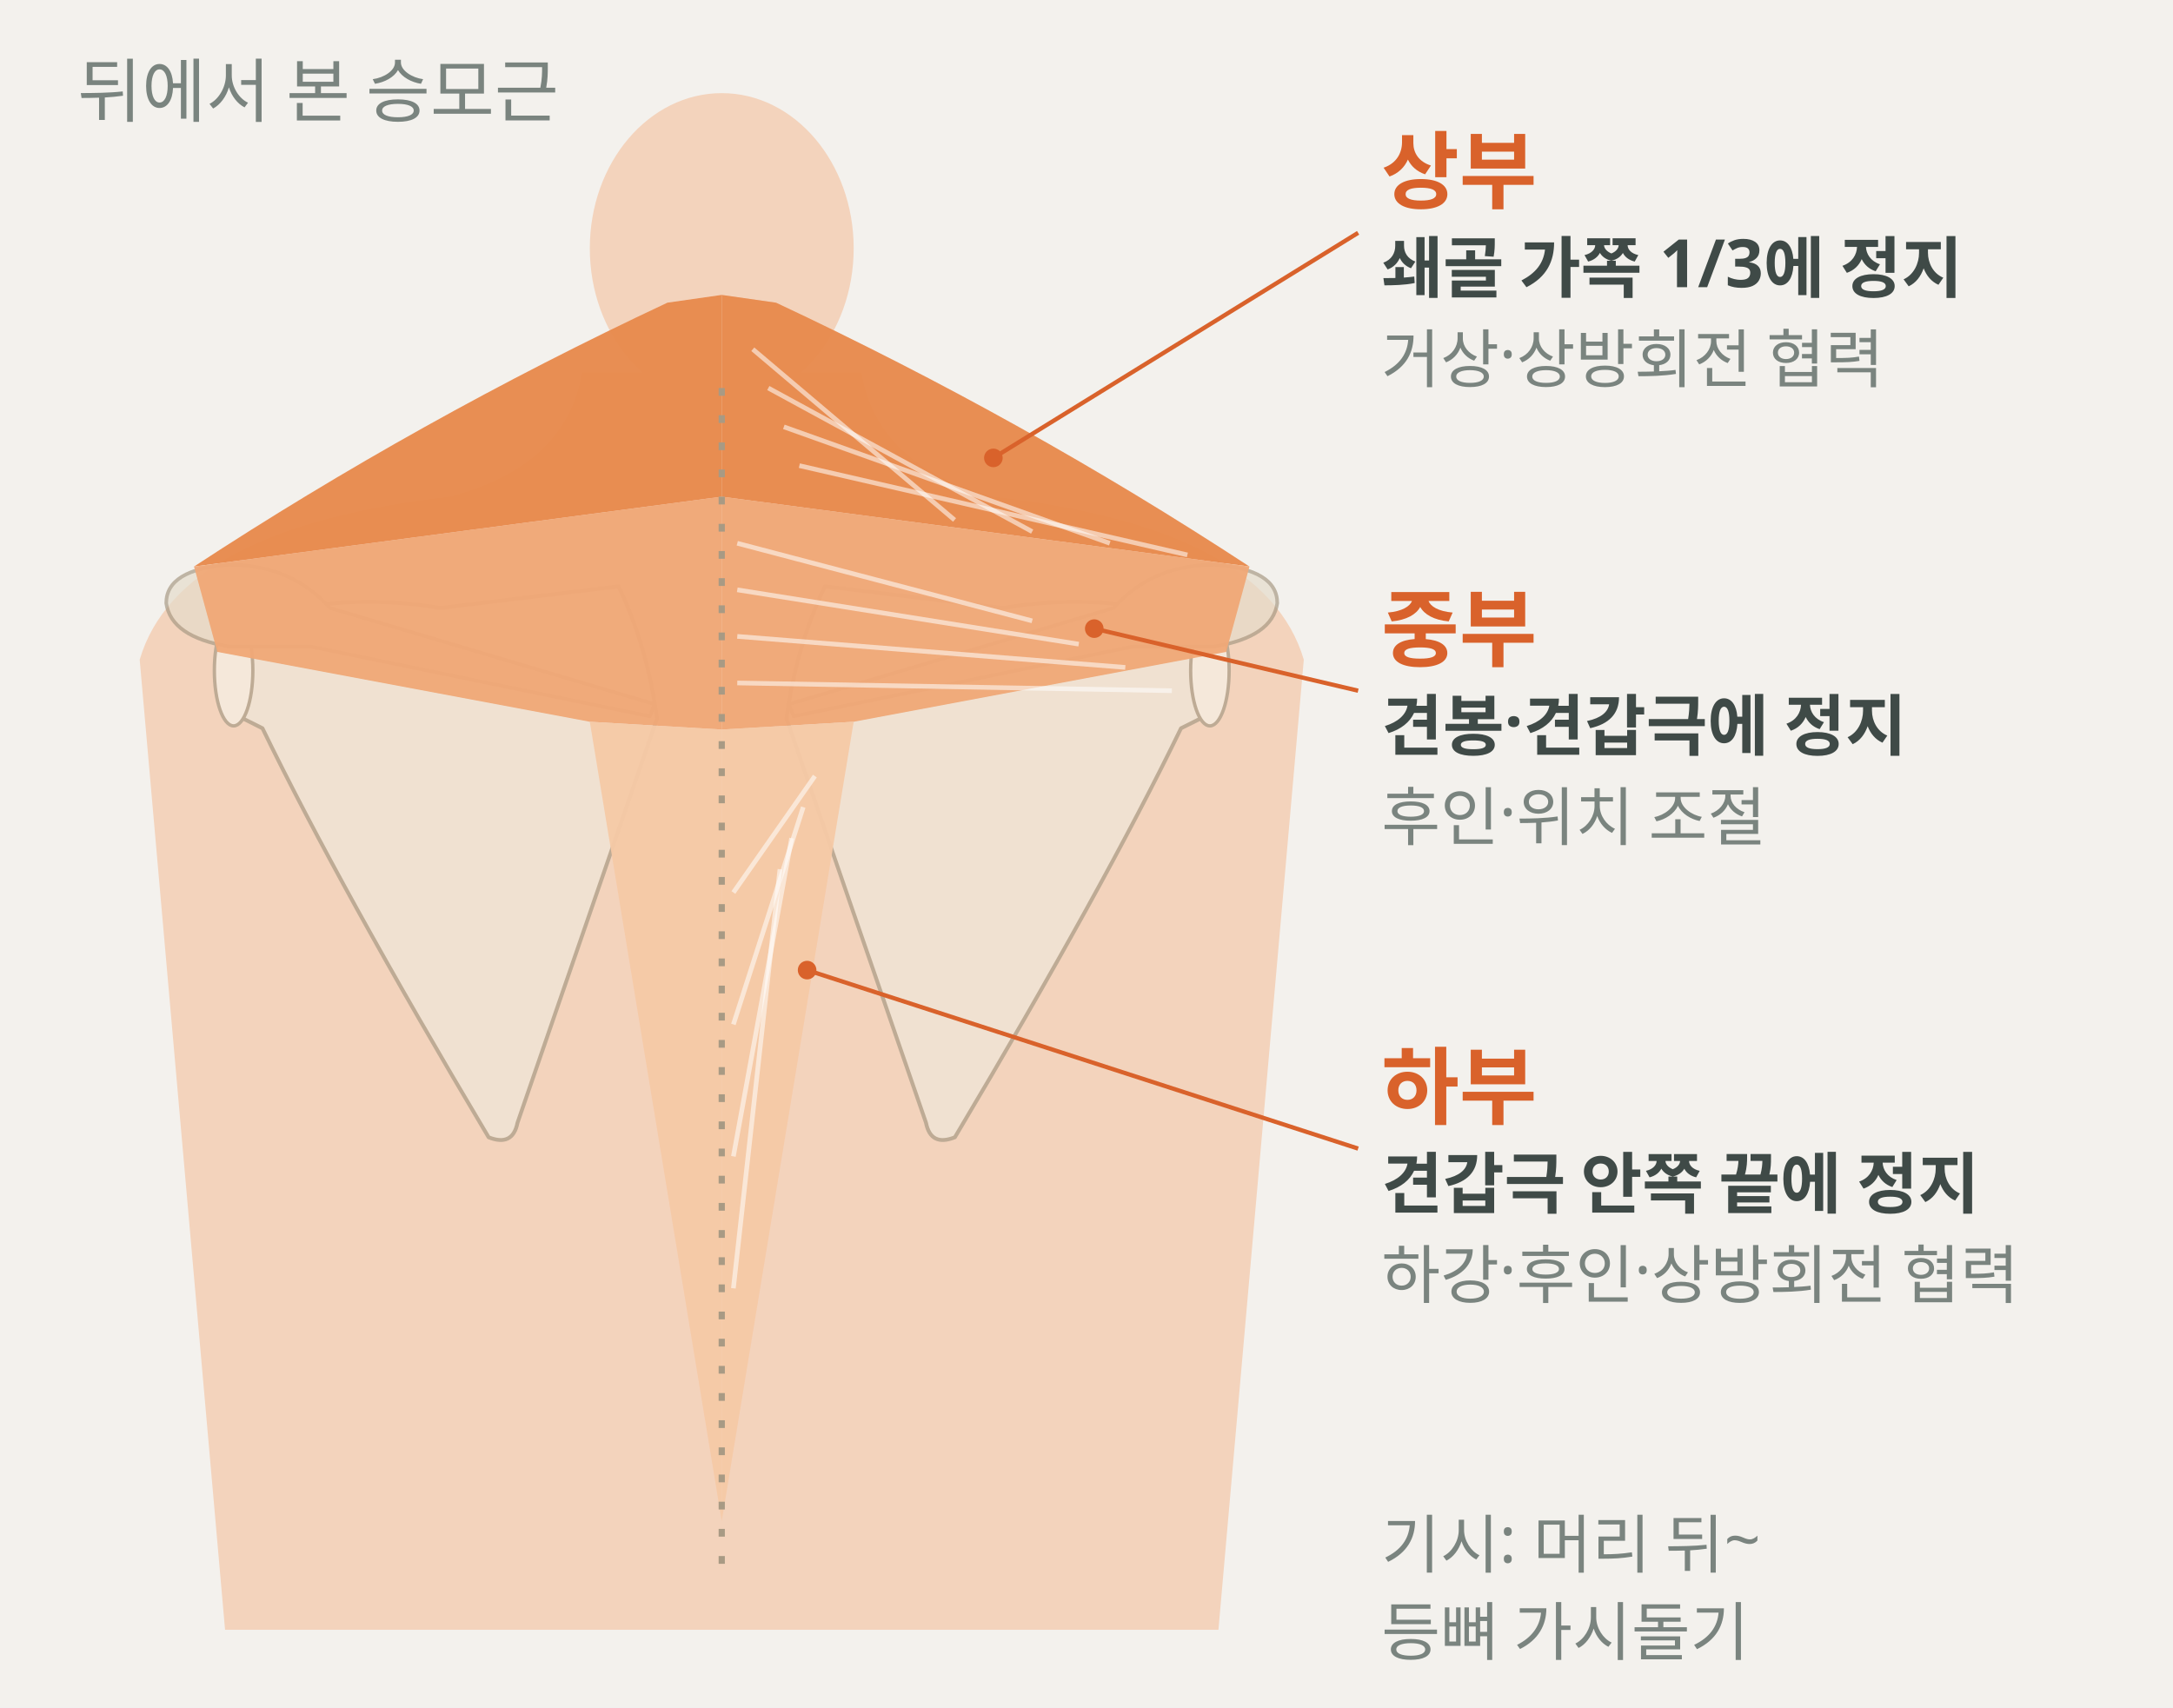
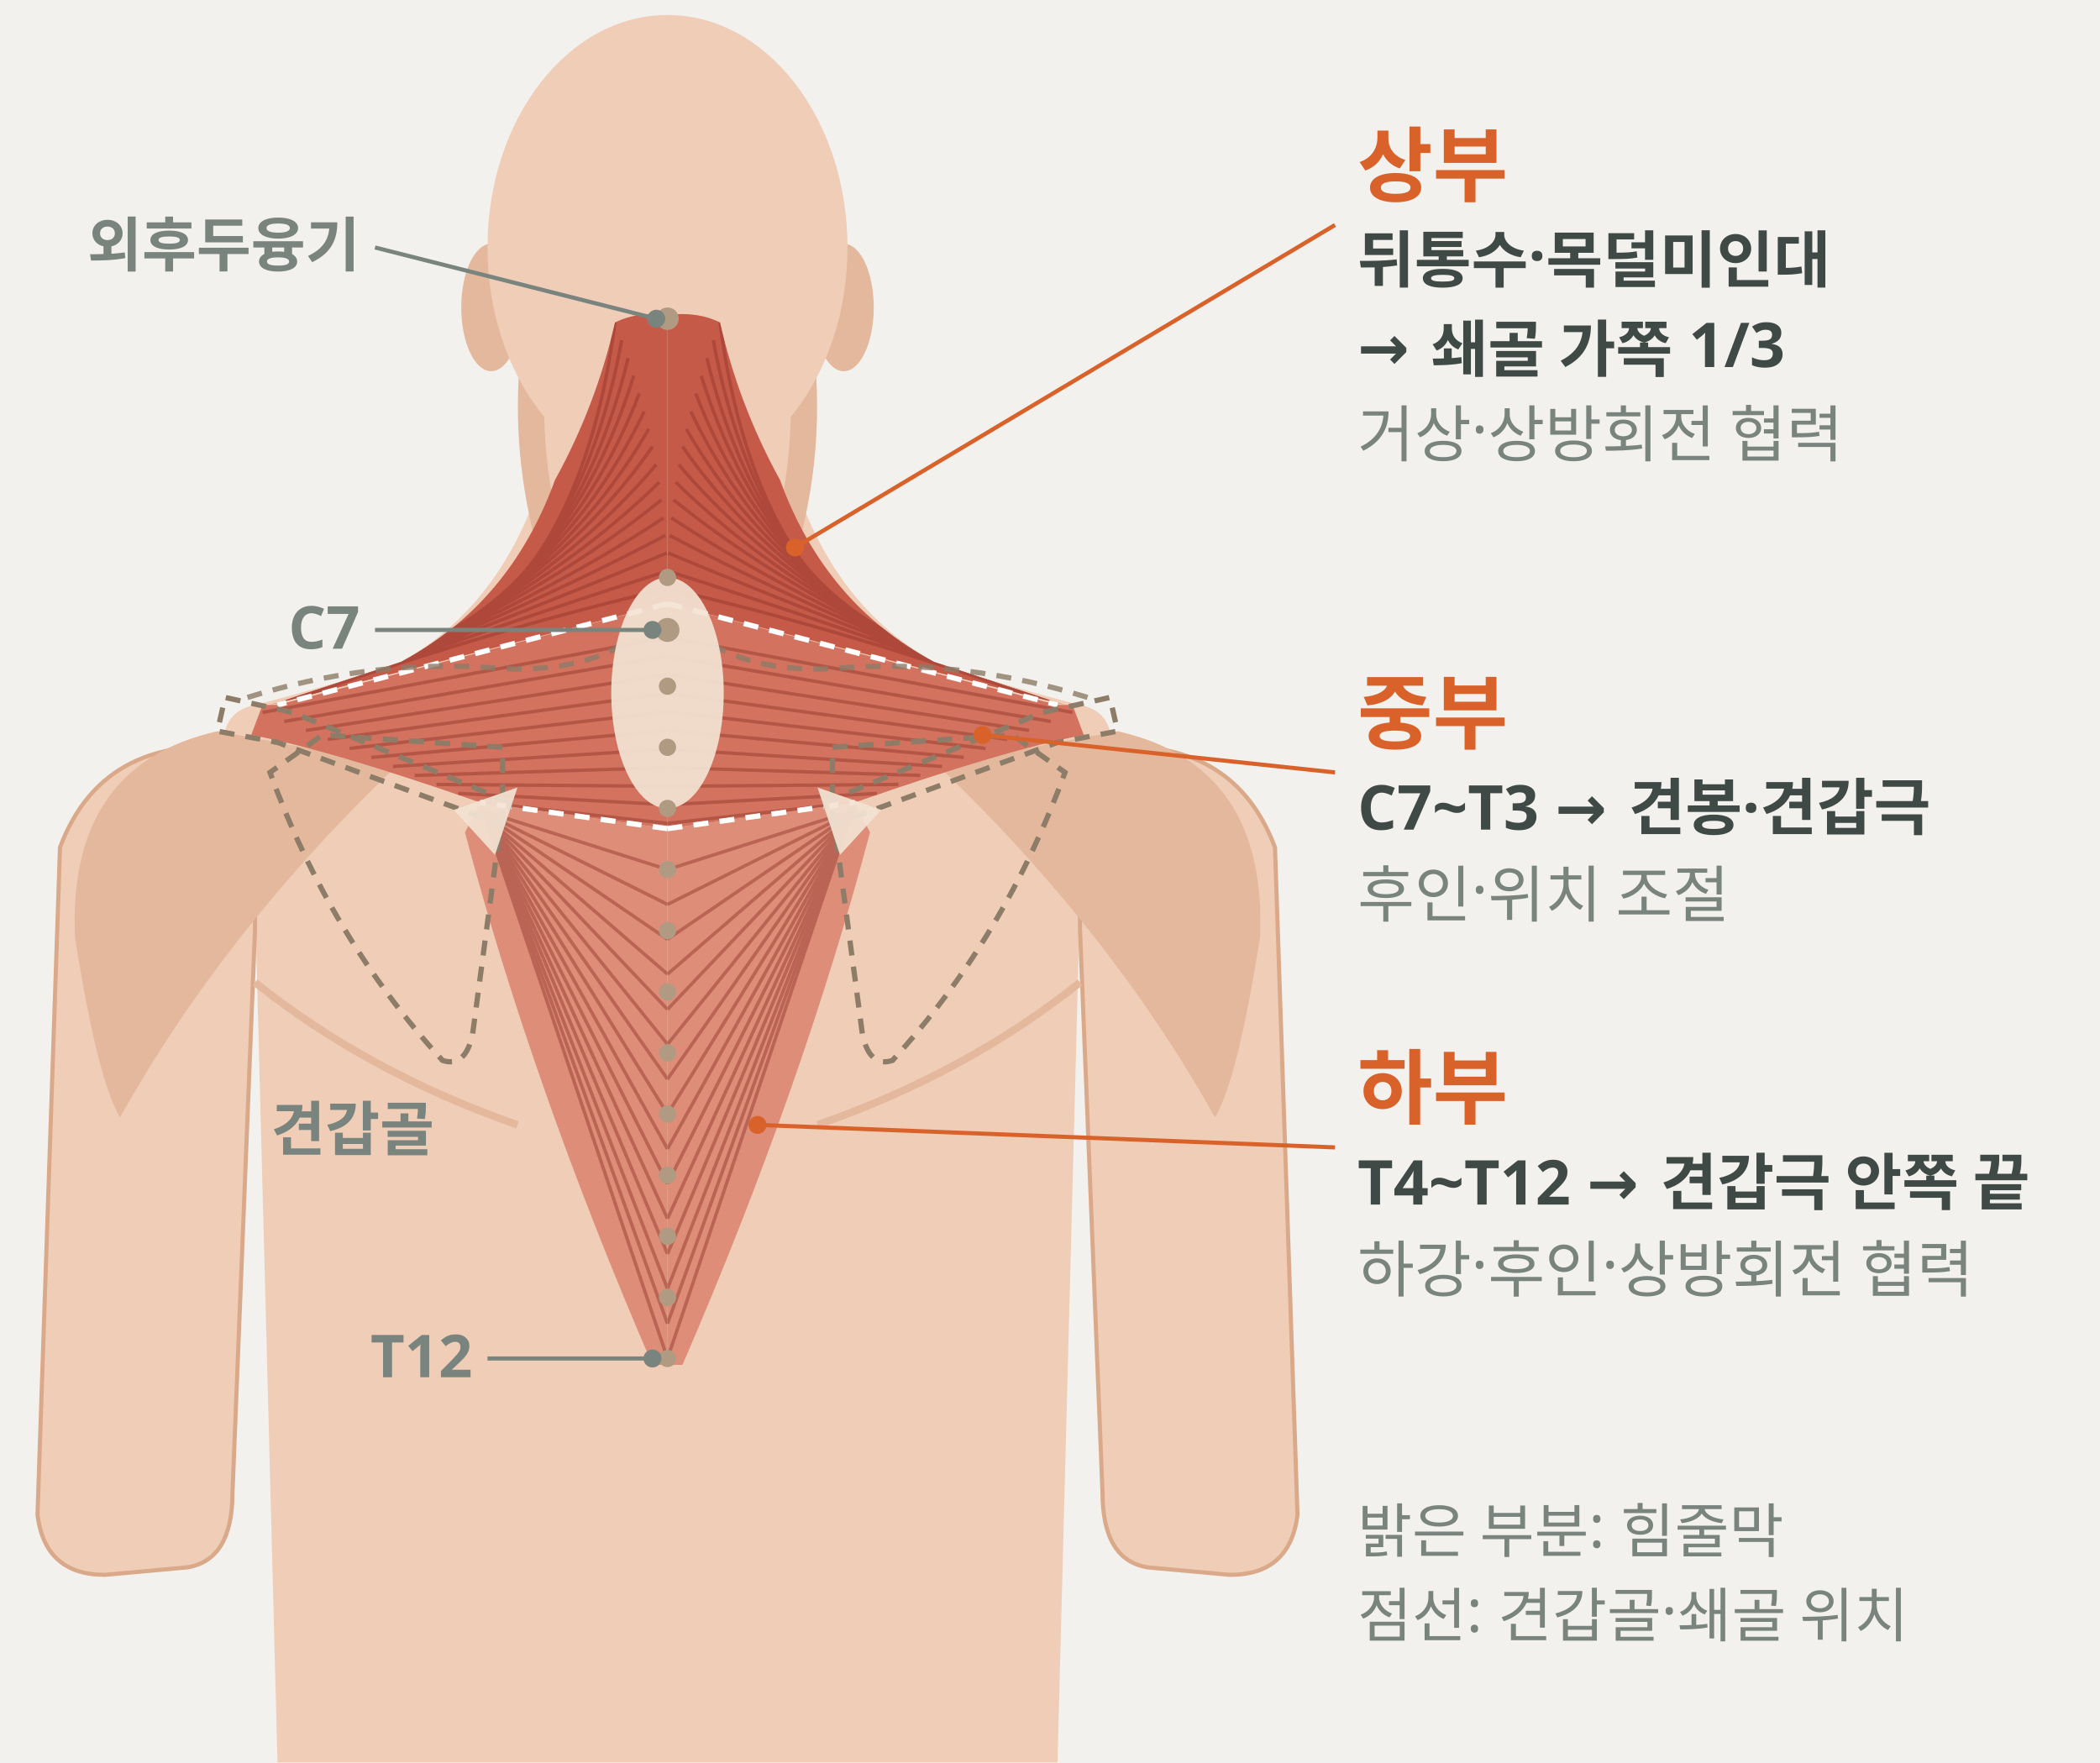
- <svg xmlns="http://www.w3.org/2000/svg" viewBox="0 0 560 440" width="1120" height="880" role="img" aria-label="승모근 상부, 중부, 하부의 위치와 정지" font-family="Pretendard Variable, Pretendard, Apple SD Gothic Neo, Malgun Gothic, Noto Sans KR, sans-serif">
+ <svg xmlns="http://www.w3.org/2000/svg" viewBox="0 0 560 470" width="1120" height="940" role="img" aria-label="뒤에서 본 승모근: 상부, 중부, 하부의 기시와 정지" font-family="Pretendard Variable, Pretendard, Apple SD Gothic Neo, Malgun Gothic, Noto Sans KR, sans-serif">
  <defs>
    <marker id="ab" viewBox="0 0 10 10" refX="7" refY="5" markerWidth="4.5" markerHeight="4.5" orient="auto-start-reverse">
      <path d="M0 0 L10 5 L0 10 z" fill="#2F68A6" />
    </marker>
    <marker id="ao" viewBox="0 0 10 10" refX="7" refY="5" markerWidth="4.5" markerHeight="4.5" orient="auto-start-reverse">
      <path d="M0 0 L10 5 L0 10 z" fill="#D9622B" />
    </marker>
    <marker id="at" viewBox="0 0 10 10" refX="7" refY="5" markerWidth="4.5" markerHeight="4.5" orient="auto-start-reverse">
      <path d="M0 0 L10 5 L0 10 z" fill="#3E8B7B" />
    </marker>
+     <clipPath id="rup">
+       <path d="M178.0 84.0 Q186.0 83.0 192.0 86.0 Q197.0 108.0 208.0 128.0 Q220.0 161.0 249.0 176.5 Q270.0 183.5 284.0 188.0 L178.0 161.0 Z" />
+     </clipPath>
+     <clipPath id="rmid">
+       <path d="M178.0 161.0 L282.0 188.0 L286.0 188.0 L289.0 196.0 Q268.0 200.0 228.0 214.0 L178.0 221.0 Z" />
+     </clipPath>
+     <clipPath id="rlow">
+       <path d="M178.0 221.0 L228.0 214.0 L232.0 222.0 Q214.0 290.0 182.0 364.0 L178.0 364.0 Z" />
+     </clipPath>
+     <clipPath id="lup">
+       <path d="M178.0 84.0 Q170.0 83.0 164.0 86.0 Q159.0 108.0 148.0 128.0 Q136.0 161.0 107.0 176.5 Q86.0 183.5 72.0 188.0 L178.0 161.0 Z" />
+     </clipPath>
+     <clipPath id="lmid">
+       <path d="M178.0 161.0 L74.0 188.0 L70.0 188.0 L67.0 196.0 Q88.0 200.0 128.0 214.0 L178.0 221.0 Z" />
+     </clipPath>
+     <clipPath id="llow">
+       <path d="M178.0 221.0 L128.0 214.0 L124.0 222.0 Q142.0 290.0 174.0 364.0 L178.0 364.0 Z" />
+     </clipPath>
  </defs>
-   <rect width="560" height="440" fill="#F3F1ED" />
-   <path d="M150 96 Q146 120 116 128 Q46 136 36 170 L58 420 L314 420 L336 170 Q326 136 256 128 Q226 120 222 96 Z" fill="#F3D3BC" />
-   <ellipse cx="186" cy="64" rx="34" ry="40" fill="#F3D3BC" />
-   <g transform="translate(256 210) scale(0.62)" opacity="0.7">
-     <g opacity="1.0">
-       <path d="M-70 -95 L4 -86 Q40 -92 72 -84 L84 -82 L86 -40 L78 -36 Q46 30 -16 134 Q-26 138 -28 128 L-86 -40 Q-82 -70 -70 -95 Z" fill="#EFE7DA" stroke="#A89A84" stroke-width="1.6" stroke-linejoin="round" />
-       <ellipse cx="90" cy="-60" rx="8" ry="23" fill="#F7F1E7" stroke="#A89A84" stroke-width="1.4" />
-       <path d="M-85 -46 L50 -86 Q66 -104 92 -104 Q118 -102 118 -88 Q116 -74 92 -70 L58 -70 L-83 -41 Z" fill="#E6DCCB" stroke="#A89A84" stroke-width="1.5" stroke-linejoin="round" />
-     </g>
+   <rect width="560" height="470" fill="#F3F1ED" />
+   <path d="M144.0 100.0 L145.0 126.0 Q134.0 162.0 106.0 177.0 Q84.0 184.0 68.0 188.0 Q58.0 190.0 60.0 202.0 L68.0 240.0 L74.0 470.0 L282.0 470.0 L288.0 240.0 L296.0 202.0 Q298.0 190.0 288.0 188.0 Q272.0 184.0 250.0 177.0 Q222.0 162.0 211.0 126.0 L212.0 100.0 Z" fill="#EFCDB6" />
+   <path d="M288.0 200.0 Q328.0 194.0 340.0 226.0 L346.0 404.0 Q344.0 420.0 328.0 420.0 L306.0 418.0 Q294.0 416.0 294.0 398.0 L288.0 248.0 Z" fill="#EFCDB6" stroke="#D9A98A" stroke-width="1.1" />
+   <path d="M250.0 204.0 L298.0 195.0 Q338.0 204.0 336.0 250.0 Q330.0 288.0 324.0 298.0 Q296.0 248.0 250.0 204.0 Z" fill="#E4B89C" />
+   <path d="M218.0 300.0 Q258.0 286.0 288.0 262.0" fill="none" stroke="#E4B89C" stroke-width="2" />
+   <path d="M214.0 98.0 Q216.0 124.0 208.0 150.0" fill="none" stroke="#E4B89C" stroke-width="7" stroke-linecap="round" />
+   <path d="M68.0 200.0 Q28.0 194.0 16.0 226.0 L10.0 404.0 Q12.0 420.0 28.0 420.0 L50.0 418.0 Q62.0 416.0 62.0 398.0 L68.0 248.0 Z" fill="#EFCDB6" stroke="#D9A98A" stroke-width="1.1" />
+   <path d="M106.0 204.0 L58.0 195.0 Q18.0 204.0 20.0 250.0 Q26.0 288.0 32.0 298.0 Q60.0 248.0 106.0 204.0 Z" fill="#E4B89C" />
+   <path d="M138.0 300.0 Q98.0 286.0 68.0 262.0" fill="none" stroke="#E4B89C" stroke-width="2" />
+   <path d="M142.0 98.0 Q140.0 124.0 148.0 150.0" fill="none" stroke="#E4B89C" stroke-width="7" stroke-linecap="round" />
+   <ellipse cx="225" cy="82" rx="8" ry="17" fill="#E4B89C" />
+   <ellipse cx="131" cy="82" rx="8" ry="17" fill="#E4B89C" />
+   <ellipse cx="178" cy="66" rx="48" ry="62" fill="#EFCDB6" />
+   <path d="M178.0 84.0 Q186.0 83.0 192.0 86.0 Q197.0 108.0 208.0 128.0 Q220.0 161.0 249.0 176.5 Q270.0 183.5 284.0 188.0 L178.0 161.0 Z" fill="#C65A49" />
+   <path d="M178.0 161.0 L282.0 188.0 L286.0 188.0 L289.0 196.0 Q268.0 200.0 228.0 214.0 L178.0 221.0 Z" fill="#D2725F" />
+   <path d="M178.0 221.0 L228.0 214.0 L232.0 222.0 Q214.0 290.0 182.0 364.0 L178.0 364.0 Z" fill="#DD8D78" />
+   <g stroke="#8F3328" stroke-width=".9" fill="none" opacity=".45">
+     <path d="M192.0 86.0 Q200.0 148.0 236.0 172.0" clip-path="url(#rup)" />
+     <path d="M190.2 90.7 Q200.9 149.3 239.1 173.1" clip-path="url(#rup)" />
+     <path d="M188.5 95.5 Q201.8 150.7 242.1 174.1" clip-path="url(#rup)" />
+     <path d="M187.0 100.2 Q203.0 152.0 245.2 175.2" clip-path="url(#rup)" />
+     <path d="M185.5 104.9 Q204.2 153.3 248.3 176.3" clip-path="url(#rup)" />
+     <path d="M184.2 109.7 Q205.6 154.7 251.3 177.3" clip-path="url(#rup)" />
+     <path d="M183.0 114.4 Q207.0 156.0 254.4 178.4" clip-path="url(#rup)" />
+     <path d="M182.0 119.1 Q208.6 157.3 257.5 179.5" clip-path="url(#rup)" />
+     <path d="M181.0 123.9 Q210.4 158.7 260.5 180.5" clip-path="url(#rup)" />
+     <path d="M180.2 128.6 Q212.2 160.0 263.6 181.6" clip-path="url(#rup)" />
+     <path d="M179.6 133.3 Q214.2 161.3 266.7 182.7" clip-path="url(#rup)" />
+     <path d="M179.0 138.1 Q216.3 162.7 269.7 183.7" clip-path="url(#rup)" />
+     <path d="M178.6 142.8 Q218.6 164.0 272.8 184.8" clip-path="url(#rup)" />
+     <path d="M178.2 147.5 Q220.9 165.3 275.9 185.9" clip-path="url(#rup)" />
+     <path d="M178.1 152.3 Q223.4 166.7 278.9 186.9" clip-path="url(#rup)" />
+     <path d="M178.0 157.0 Q226.0 168.0 282.0 188.0" clip-path="url(#rup)" />
+     <path d="M178.0 170.0 L286.0 190.0" clip-path="url(#rmid)" />
+     <path d="M178.0 175.0 L280.2 192.4" clip-path="url(#rmid)" />
+     <path d="M178.0 179.9 L274.4 194.8" clip-path="url(#rmid)" />
+     <path d="M178.0 184.9 L268.6 197.2" clip-path="url(#rmid)" />
+     <path d="M178.0 189.8 L262.8 199.6" clip-path="url(#rmid)" />
+     <path d="M178.0 194.8 L257.0 202.0" clip-path="url(#rmid)" />
+     <path d="M178.0 199.8 L251.2 204.4" clip-path="url(#rmid)" />
+     <path d="M178.0 204.7 L245.4 206.8" clip-path="url(#rmid)" />
+     <path d="M178.0 209.7 L239.6 209.2" clip-path="url(#rmid)" />
+     <path d="M178.0 214.6 L233.8 211.6" clip-path="url(#rmid)" />
+     <path d="M178.0 219.6 L228.0 214.0" clip-path="url(#rmid)" />
+     <path d="M178.0 231.9 L228.0 216.0" clip-path="url(#rlow)" />
+     <path d="M178.0 241.2 L227.9 216.3" clip-path="url(#rlow)" />
+     <path d="M178.0 250.5 L227.7 216.6" clip-path="url(#rlow)" />
+     <path d="M178.0 259.8 L227.6 216.9" clip-path="url(#rlow)" />
+     <path d="M178.0 269.2 L227.4 217.1" clip-path="url(#rlow)" />
+     <path d="M178.0 278.5 L227.3 217.4" clip-path="url(#rlow)" />
+     <path d="M178.0 287.8 L227.1 217.7" clip-path="url(#rlow)" />
+     <path d="M178.0 297.1 L227.0 218.0" clip-path="url(#rlow)" />
+     <path d="M178.0 306.4 L226.9 218.3" clip-path="url(#rlow)" />
+     <path d="M178.0 315.7 L226.7 218.6" clip-path="url(#rlow)" />
+     <path d="M178.0 325.0 L226.6 218.9" clip-path="url(#rlow)" />
+     <path d="M178.0 334.4 L226.4 219.1" clip-path="url(#rlow)" />
+     <path d="M178.0 343.7 L226.3 219.4" clip-path="url(#rlow)" />
+     <path d="M178.0 353.0 L226.1 219.7" clip-path="url(#rlow)" />
+     <path d="M178.0 362.3 L226.0 220.0" clip-path="url(#rlow)" />
  </g>
-   <g transform="translate(116 210) scale(-0.62 0.62)" opacity="0.7">
-     <g opacity="1.0">
-       <path d="M-70 -95 L4 -86 Q40 -92 72 -84 L84 -82 L86 -40 L78 -36 Q46 30 -16 134 Q-26 138 -28 128 L-86 -40 Q-82 -70 -70 -95 Z" fill="#EFE7DA" stroke="#A89A84" stroke-width="1.6" stroke-linejoin="round" />
-       <ellipse cx="90" cy="-60" rx="8" ry="23" fill="#F7F1E7" stroke="#A89A84" stroke-width="1.4" />
-       <path d="M-85 -46 L50 -86 Q66 -104 92 -104 Q118 -102 118 -88 Q116 -74 92 -70 L58 -70 L-83 -41 Z" fill="#E6DCCB" stroke="#A89A84" stroke-width="1.5" stroke-linejoin="round" />
-     </g>
+   <path d="M178.0 161.0 L282.0 188.0" stroke="#fff" stroke-width="1.4" stroke-dasharray="4 3" />
+   <path d="M178.0 221.0 L228.0 214.0" stroke="#fff" stroke-width="1.4" stroke-dasharray="4 3" />
+   <path d="M222.0 199.3 L270.0 196.0 L284.0 206.0 Q268.0 250.0 238.0 282.8 Q232.0 284.8 230.0 276.0 L222.0 216.0 Z" fill="none" stroke="#8C7C68" stroke-width="1.4" stroke-dasharray="4 3" />
+   <path d="M220.0 214.0 L278.0 190.0 L296.0 186.0 L298.0 195.0 L282.0 198.0 L222.0 220.0 Z" fill="none" stroke="#8C7C68" stroke-width="1.4" stroke-dasharray="4 3" />
+   <path d="M290.0 186.0 Q258.0 176.0 226.0 178.0 Q204.0 180.0 190.0 172.0" fill="none" stroke="#8C7C68" stroke-width="1.4" stroke-dasharray="4 3" stroke-opacity=".8" />
+   <path d="M218.0 210.0 L235.0 216.0 L224.0 228.0 Z" fill="#F3E3D3" opacity=".92" />
+   <path d="M178.0 84.0 Q170.0 83.0 164.0 86.0 Q159.0 108.0 148.0 128.0 Q136.0 161.0 107.0 176.5 Q86.0 183.5 72.0 188.0 L178.0 161.0 Z" fill="#C65A49" />
+   <path d="M178.0 161.0 L74.0 188.0 L70.0 188.0 L67.0 196.0 Q88.0 200.0 128.0 214.0 L178.0 221.0 Z" fill="#D2725F" />
+   <path d="M178.0 221.0 L128.0 214.0 L124.0 222.0 Q142.0 290.0 174.0 364.0 L178.0 364.0 Z" fill="#DD8D78" />
+   <g stroke="#8F3328" stroke-width=".9" fill="none" opacity=".45">
+     <path d="M164.0 86.0 Q156.0 148.0 120.0 172.0" clip-path="url(#lup)" />
+     <path d="M165.8 90.7 Q155.1 149.3 116.9 173.1" clip-path="url(#lup)" />
+     <path d="M167.5 95.5 Q154.2 150.7 113.9 174.1" clip-path="url(#lup)" />
+     <path d="M169.0 100.2 Q153.0 152.0 110.8 175.2" clip-path="url(#lup)" />
+     <path d="M170.5 104.9 Q151.8 153.3 107.7 176.3" clip-path="url(#lup)" />
+     <path d="M171.8 109.7 Q150.4 154.7 104.7 177.3" clip-path="url(#lup)" />
+     <path d="M173.0 114.4 Q149.0 156.0 101.6 178.4" clip-path="url(#lup)" />
+     <path d="M174.0 119.1 Q147.4 157.3 98.5 179.5" clip-path="url(#lup)" />
+     <path d="M175.0 123.9 Q145.6 158.7 95.5 180.5" clip-path="url(#lup)" />
+     <path d="M175.8 128.6 Q143.8 160.0 92.4 181.6" clip-path="url(#lup)" />
+     <path d="M176.4 133.3 Q141.8 161.3 89.3 182.7" clip-path="url(#lup)" />
+     <path d="M177.0 138.1 Q139.7 162.7 86.3 183.7" clip-path="url(#lup)" />
+     <path d="M177.4 142.8 Q137.4 164.0 83.2 184.8" clip-path="url(#lup)" />
+     <path d="M177.8 147.5 Q135.1 165.3 80.1 185.9" clip-path="url(#lup)" />
+     <path d="M177.9 152.3 Q132.6 166.7 77.1 186.9" clip-path="url(#lup)" />
+     <path d="M178.0 157.0 Q130.0 168.0 74.0 188.0" clip-path="url(#lup)" />
+     <path d="M178.0 170.0 L70.0 190.0" clip-path="url(#lmid)" />
+     <path d="M178.0 175.0 L75.8 192.4" clip-path="url(#lmid)" />
+     <path d="M178.0 179.9 L81.6 194.8" clip-path="url(#lmid)" />
+     <path d="M178.0 184.9 L87.4 197.2" clip-path="url(#lmid)" />
+     <path d="M178.0 189.8 L93.2 199.6" clip-path="url(#lmid)" />
+     <path d="M178.0 194.8 L99.0 202.0" clip-path="url(#lmid)" />
+     <path d="M178.0 199.8 L104.8 204.4" clip-path="url(#lmid)" />
+     <path d="M178.0 204.7 L110.6 206.8" clip-path="url(#lmid)" />
+     <path d="M178.0 209.7 L116.4 209.2" clip-path="url(#lmid)" />
+     <path d="M178.0 214.6 L122.2 211.6" clip-path="url(#lmid)" />
+     <path d="M178.0 219.6 L128.0 214.0" clip-path="url(#lmid)" />
+     <path d="M178.0 231.9 L128.0 216.0" clip-path="url(#llow)" />
+     <path d="M178.0 241.2 L128.1 216.3" clip-path="url(#llow)" />
+     <path d="M178.0 250.5 L128.3 216.6" clip-path="url(#llow)" />
+     <path d="M178.0 259.8 L128.4 216.9" clip-path="url(#llow)" />
+     <path d="M178.0 269.2 L128.6 217.1" clip-path="url(#llow)" />
+     <path d="M178.0 278.5 L128.7 217.4" clip-path="url(#llow)" />
+     <path d="M178.0 287.8 L128.9 217.7" clip-path="url(#llow)" />
+     <path d="M178.0 297.1 L129.0 218.0" clip-path="url(#llow)" />
+     <path d="M178.0 306.4 L129.1 218.3" clip-path="url(#llow)" />
+     <path d="M178.0 315.7 L129.3 218.6" clip-path="url(#llow)" />
+     <path d="M178.0 325.0 L129.4 218.9" clip-path="url(#llow)" />
+     <path d="M178.0 334.4 L129.6 219.1" clip-path="url(#llow)" />
+     <path d="M178.0 343.7 L129.7 219.4" clip-path="url(#llow)" />
+     <path d="M178.0 353.0 L129.9 219.7" clip-path="url(#llow)" />
+     <path d="M178.0 362.3 L130.0 220.0" clip-path="url(#llow)" />
  </g>
-   <path d="M186 76 L186 128 L322 146 Q264.0 108 200 78 Z" fill="#E8894C" opacity="0.95" />
-   <path d="M186 128 L186 188 L220 186 L316 168 L322 146 Z" fill="#F0A877" opacity="0.95" />
-   <path d="M186 188 L186 392 L220 186 Z" fill="#F6C9A6" opacity="0.95" />
-   <path d="M186 76 L186 128 L50 146 Q108.0 108 172 78 Z" fill="#E8894C" opacity="0.95" />
-   <path d="M186 128 L186 188 L152 186 L56 168 L50 146 Z" fill="#F0A877" opacity="0.95" />
-   <path d="M186 188 L186 392 L152 186 Z" fill="#F6C9A6" opacity="0.95" />
-   <path d="M194 90 L246 134" stroke="#fff" stroke-width="1.2" opacity=".55" fill="none" />
-   <path d="M190 140 L266 160" stroke="#fff" stroke-width="1.2" opacity=".55" fill="none" />
-   <path d="M189 230 L210 200" stroke="#fff" stroke-width="1.2" opacity=".55" fill="none" />
-   <path d="M198 100 L266 137" stroke="#fff" stroke-width="1.2" opacity=".55" fill="none" />
-   <path d="M190 152 L278 166" stroke="#fff" stroke-width="1.2" opacity=".55" fill="none" />
-   <path d="M189 264 L207 208" stroke="#fff" stroke-width="1.2" opacity=".55" fill="none" />
-   <path d="M202 110 L286 140" stroke="#fff" stroke-width="1.2" opacity=".55" fill="none" />
-   <path d="M190 164 L290 172" stroke="#fff" stroke-width="1.2" opacity=".55" fill="none" />
-   <path d="M189 298 L204 216" stroke="#fff" stroke-width="1.2" opacity=".55" fill="none" />
-   <path d="M206 120 L306 143" stroke="#fff" stroke-width="1.2" opacity=".55" fill="none" />
-   <path d="M190 176 L302 178" stroke="#fff" stroke-width="1.2" opacity=".55" fill="none" />
-   <path d="M189 332 L201 224" stroke="#fff" stroke-width="1.2" opacity=".55" fill="none" />
-   <line x1="186" y1="100" x2="186" y2="404" stroke="#A89A84" stroke-width="1.6" stroke-dasharray="2 5" />
-   <line x1="350" y1="60" x2="256" y2="118" stroke="#D9622B" stroke-width="1.1" />
-   <circle cx="256" cy="118" r="2.4" fill="#D9622B" />
-   <text x="356" y="52.0" font-size="21.8" font-weight="700" fill="#D9622B" text-anchor="start">상부</text>
-   <text x="356" y="75.25" font-size="17.2" font-weight="600" fill="#3F4A47" text-anchor="start">쇄골 가쪽 1/3에 정지</text>
-   <text x="356" y="98.5" font-size="16.5" font-weight="500" fill="#7A847F" text-anchor="start">거상·상방회전 협력</text>
-   <line x1="350" y1="178" x2="282" y2="162" stroke="#D9622B" stroke-width="1.1" />
-   <circle cx="282" cy="162" r="2.4" fill="#D9622B" />
-   <text x="356" y="170.0" font-size="21.8" font-weight="700" fill="#D9622B" text-anchor="start">중부</text>
-   <text x="356" y="193.25" font-size="17.2" font-weight="600" fill="#3F4A47" text-anchor="start">견봉·견갑극에 정지</text>
-   <text x="356" y="216.5" font-size="16.5" font-weight="500" fill="#7A847F" text-anchor="start">후인·위치 조절</text>
-   <line x1="350" y1="296" x2="208" y2="250" stroke="#D9622B" stroke-width="1.1" />
-   <circle cx="208" cy="250" r="2.4" fill="#D9622B" />
-   <text x="356" y="288.0" font-size="21.8" font-weight="700" fill="#D9622B" text-anchor="start">하부</text>
-   <text x="356" y="311.25" font-size="17.2" font-weight="600" fill="#3F4A47" text-anchor="start">견갑극 안쪽 끝에 정지</text>
-   <text x="356" y="334.5" font-size="16.5" font-weight="500" fill="#7A847F" text-anchor="start">하강·후인·상방회전 협력</text>
-   <text x="356" y="404.0" font-size="16.5" font-weight="500" fill="#7A847F" text-anchor="start">기시: 머리 뒤~</text>
-   <text x="356" y="426.5" font-size="16.5" font-weight="500" fill="#7A847F" text-anchor="start">등뼈 가시돌기</text>
-   <text x="20" y="30" font-size="18.0" font-weight="500" fill="#7A847F" text-anchor="start">뒤에서 본 승모근</text>
+   <path d="M178.0 161.0 L74.0 188.0" stroke="#fff" stroke-width="1.4" stroke-dasharray="4 3" />
+   <path d="M178.0 221.0 L128.0 214.0" stroke="#fff" stroke-width="1.4" stroke-dasharray="4 3" />
+   <path d="M134.0 199.3 L86.0 196.0 L72.0 206.0 Q88.0 250.0 118.0 282.8 Q124.0 284.8 126.0 276.0 L134.0 216.0 Z" fill="none" stroke="#8C7C68" stroke-width="1.4" stroke-dasharray="4 3" />
+   <path d="M136.0 214.0 L78.0 190.0 L60.0 186.0 L58.0 195.0 L74.0 198.0 L134.0 220.0 Z" fill="none" stroke="#8C7C68" stroke-width="1.4" stroke-dasharray="4 3" />
+   <path d="M66.0 186.0 Q98.0 176.0 130.0 178.0 Q152.0 180.0 166.0 172.0" fill="none" stroke="#8C7C68" stroke-width="1.4" stroke-dasharray="4 3" stroke-opacity=".8" />
+   <path d="M138.0 210.0 L121.0 216.0 L132.0 228.0 Z" fill="#F3E3D3" opacity=".92" />
+   <ellipse cx="178" cy="184.8" rx="15" ry="30.8" fill="#F3E3D3" opacity=".92" />
+   <circle cx="178" cy="154.0" r="2.3" fill="#B09A82" />
+   <circle cx="178" cy="168.0" r="3.2" fill="#B09A82" />
+   <circle cx="178" cy="183.0" r="2.3" fill="#B09A82" />
+   <circle cx="178" cy="199.3" r="2.3" fill="#B09A82" />
+   <circle cx="178" cy="215.6" r="2.3" fill="#B09A82" />
+   <circle cx="178" cy="231.9" r="2.3" fill="#B09A82" />
+   <circle cx="178" cy="248.2" r="2.3" fill="#B09A82" />
+   <circle cx="178" cy="264.5" r="2.3" fill="#B09A82" />
+   <circle cx="178" cy="280.8" r="2.3" fill="#B09A82" />
+   <circle cx="178" cy="297.1" r="2.3" fill="#B09A82" />
+   <circle cx="178" cy="313.4" r="2.3" fill="#B09A82" />
+   <circle cx="178" cy="329.7" r="2.3" fill="#B09A82" />
+   <circle cx="178" cy="346.0" r="2.3" fill="#B09A82" />
+   <circle cx="178" cy="362.3" r="2.3" fill="#B09A82" />
+   <circle cx="178" cy="85" r="3" fill="#B09A82" />
+   <line x1="100" y1="66" x2="175" y2="85" stroke="#7A847F" stroke-width="1.1" />
+   <circle cx="175" cy="85" r="2.4" fill="#7A847F" />
+   <text x="96" y="71" font-size="15.8" font-weight="600" fill="#7A847F" text-anchor="end">외후두융기</text>
+   <line x1="100" y1="168" x2="174" y2="168" stroke="#7A847F" stroke-width="1.1" />
+   <circle cx="174" cy="168" r="2.4" fill="#7A847F" />
+   <text x="96" y="173" font-size="15.8" font-weight="700" fill="#7A847F" text-anchor="end">C7</text>
+   <line x1="130" y1="362.3" x2="174" y2="362.3" stroke="#7A847F" stroke-width="1.1" />
+   <circle cx="174" cy="362.3" r="2.4" fill="#7A847F" />
+   <text x="126" y="367.3" font-size="15.8" font-weight="700" fill="#7A847F" text-anchor="end">T12</text>
+   <text x="94" y="306.8" font-size="15.8" font-weight="600" fill="#7A847F" text-anchor="middle">견갑골</text>
+   <line x1="356" y1="60" x2="212" y2="146" stroke="#D9622B" stroke-width="1.1" />
+   <circle cx="212" cy="146" r="2.4" fill="#D9622B" />
+   <text x="362" y="52.0" font-size="21.8" font-weight="700" fill="#D9622B" text-anchor="start">상부</text>
+   <text x="362" y="75.25" font-size="16.5" font-weight="600" fill="#3F4A47" text-anchor="start">뒤통수·목덜미인대</text>
+   <text x="362" y="98.5" font-size="16.5" font-weight="600" fill="#3F4A47" text-anchor="start">→ 쇄골 가쪽 1/3</text>
+   <text x="362" y="121.75" font-size="16.5" font-weight="500" fill="#7A847F" text-anchor="start">거상·상방회전 협력</text>
+   <line x1="356" y1="206" x2="262" y2="196" stroke="#D9622B" stroke-width="1.1" />
+   <circle cx="262" cy="196" r="2.4" fill="#D9622B" />
+   <text x="362" y="198.0" font-size="21.8" font-weight="700" fill="#D9622B" text-anchor="start">중부</text>
+   <text x="362" y="221.25" font-size="16.5" font-weight="600" fill="#3F4A47" text-anchor="start">C7~T3 → 견봉·견갑극</text>
+   <text x="362" y="244.5" font-size="16.5" font-weight="500" fill="#7A847F" text-anchor="start">후인·위치 조절</text>
+   <line x1="356" y1="306" x2="202" y2="300" stroke="#D9622B" stroke-width="1.1" />
+   <circle cx="202" cy="300" r="2.4" fill="#D9622B" />
+   <text x="362" y="298.0" font-size="21.8" font-weight="700" fill="#D9622B" text-anchor="start">하부</text>
+   <text x="362" y="321.25" font-size="16.5" font-weight="600" fill="#3F4A47" text-anchor="start">T4~T12 → 견갑극 안쪽 끝</text>
+   <text x="362" y="344.5" font-size="16.5" font-weight="500" fill="#7A847F" text-anchor="start">하강·후인·상방회전 협력</text>
+   <text x="362" y="414.0" font-size="15.8" font-weight="500" fill="#7A847F" text-anchor="start">밝은 부분: 힘줄막</text>
+   <text x="362" y="436.5" font-size="15.8" font-weight="500" fill="#7A847F" text-anchor="start">점선: 견갑골·쇄골 위치</text>
</svg>
